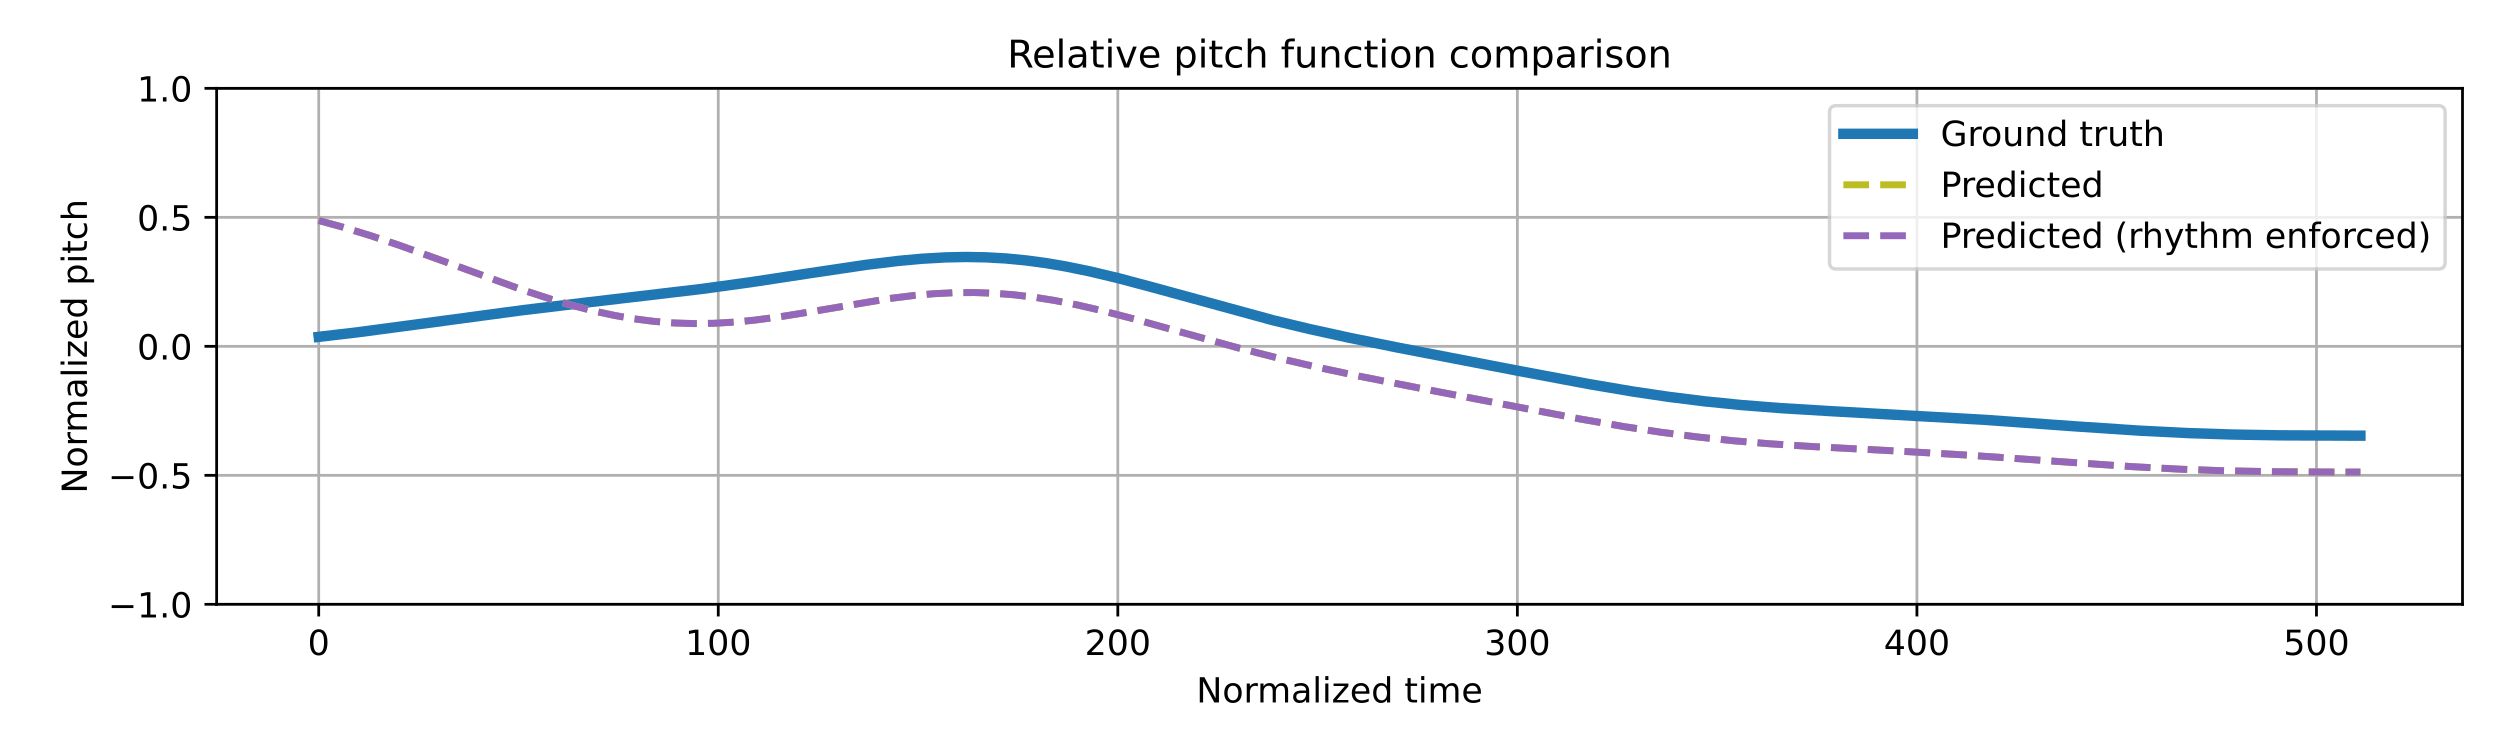
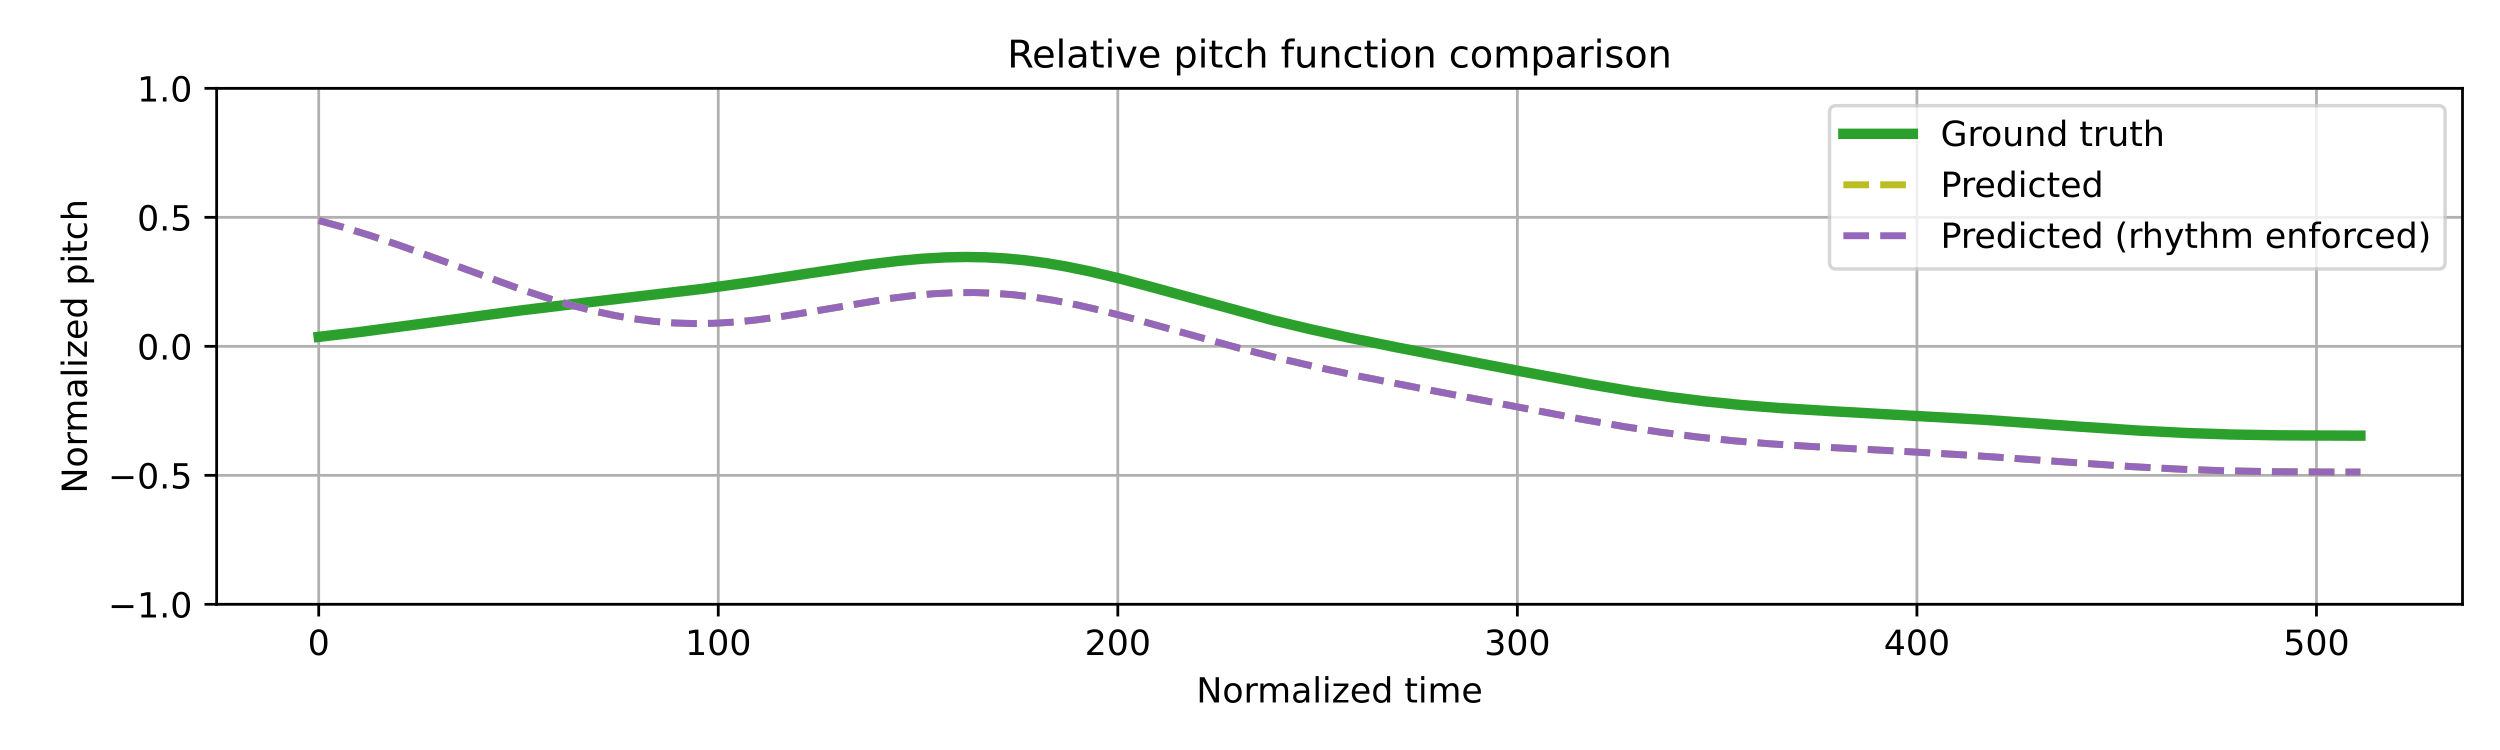
<svg xmlns="http://www.w3.org/2000/svg" xmlns:xlink="http://www.w3.org/1999/xlink" width="720pt" height="216pt" viewBox="0 0 720 216" version="1.1">
  <defs>
    <style type="text/css">*{stroke-linejoin: round; stroke-linecap: butt}</style>
  </defs>
  <g id="figure_1">
    <g id="patch_1">
      <path d="M 0 216  L 720 216  L 720 0  L 0 0  z " style="fill: #ffffff" />
    </g>
    <g id="axes_1">
      <g id="patch_2">
        <path d="M 62.39 174.04  L 709.2 174.04  L 709.2 25.44  L 62.39 25.44  z " style="fill: #ffffff" />
      </g>
      <g id="matplotlib.axis_1">
        <g id="xtick_1">
          <g id="line2d_1">
-             <path d="M 91.79 174.04  L 91.79 25.44  " clip-path="url(#pd2de7df1c4)" style="fill: none; stroke: #b0b0b0; stroke-width: 0.8; stroke-linecap: square" />
+             <path d="M 91.79 174.04  L 91.79 25.44  " clip-path="url(#pd14e88c6f9)" style="fill: none; stroke: #b0b0b0; stroke-width: 0.8; stroke-linecap: square" />
          </g>
          <g id="line2d_2">
            <defs>
-               <path id="mac3ce81e93" d="M 0 0  L 0 3.5  " style="stroke: #000000; stroke-width: 0.8" />
-             </defs>
-             <g>
-               <use xlink:href="#mac3ce81e93" x="91.79" y="174.04" style="stroke: #000000; stroke-width: 0.8" />
+               <path id="mc4f18d1782" d="M 0 0  L 0 3.5  " style="stroke: #000000; stroke-width: 0.8" />
+             </defs>
+             <g>
+               <use xlink:href="#mc4f18d1782" x="91.79" y="174.04" style="stroke: #000000; stroke-width: 0.8" />
            </g>
          </g>
          <g id="text_1">
            <g transform="translate(88.60921 188.6384) scale(0.1 -0.1)">
              <defs>
                <path id="DejaVuSans-30" d="M 2034 4250  Q 1547 4250 1301 3770  Q 1056 3291 1056 2328  Q 1056 1369 1301 889  Q 1547 409 2034 409  Q 2525 409 2770 889  Q 3016 1369 3016 2328  Q 3016 3291 2770 3770  Q 2525 4250 2034 4250  z M 2034 4750  Q 2819 4750 3233 4129  Q 3647 3509 3647 2328  Q 3647 1150 3233 529  Q 2819 -91 2034 -91  Q 1250 -91 836 529  Q 422 1150 422 2328  Q 422 3509 836 4129  Q 1250 4750 2034 4750  z " transform="scale(0.015625)" />
              </defs>
              <use xlink:href="#DejaVuSans-30" />
            </g>
          </g>
        </g>
        <g id="xtick_2">
          <g id="line2d_3">
-             <path d="M 206.861 174.04  L 206.861 25.44  " clip-path="url(#pd2de7df1c4)" style="fill: none; stroke: #b0b0b0; stroke-width: 0.8; stroke-linecap: square" />
+             <path d="M 206.861 174.04  L 206.861 25.44  " clip-path="url(#pd14e88c6f9)" style="fill: none; stroke: #b0b0b0; stroke-width: 0.8; stroke-linecap: square" />
          </g>
          <g id="line2d_4">
            <g>
-               <use xlink:href="#mac3ce81e93" x="206.861" y="174.04" style="stroke: #000000; stroke-width: 0.8" />
+               <use xlink:href="#mc4f18d1782" x="206.861" y="174.04" style="stroke: #000000; stroke-width: 0.8" />
            </g>
          </g>
          <g id="text_2">
            <g transform="translate(197.317 188.6384) scale(0.1 -0.1)">
              <defs>
                <path id="DejaVuSans-31" d="M 794 531  L 1825 531  L 1825 4091  L 703 3866  L 703 4441  L 1819 4666  L 2450 4666  L 2450 531  L 3481 531  L 3481 0  L 794 0  L 794 531  z " transform="scale(0.015625)" />
              </defs>
              <use xlink:href="#DejaVuSans-31" />
              <use xlink:href="#DejaVuSans-30" transform="translate(63.62305 0)" />
              <use xlink:href="#DejaVuSans-30" transform="translate(127.2461 0)" />
            </g>
          </g>
        </g>
        <g id="xtick_3">
          <g id="line2d_5">
-             <path d="M 321.931 174.04  L 321.931 25.44  " clip-path="url(#pd2de7df1c4)" style="fill: none; stroke: #b0b0b0; stroke-width: 0.8; stroke-linecap: square" />
+             <path d="M 321.931 174.04  L 321.931 25.44  " clip-path="url(#pd14e88c6f9)" style="fill: none; stroke: #b0b0b0; stroke-width: 0.8; stroke-linecap: square" />
          </g>
          <g id="line2d_6">
            <g>
-               <use xlink:href="#mac3ce81e93" x="321.931" y="174.04" style="stroke: #000000; stroke-width: 0.8" />
+               <use xlink:href="#mc4f18d1782" x="321.931" y="174.04" style="stroke: #000000; stroke-width: 0.8" />
            </g>
          </g>
          <g id="text_3">
            <g transform="translate(312.3872 188.6384) scale(0.1 -0.1)">
              <defs>
                <path id="DejaVuSans-32" d="M 1228 531  L 3431 531  L 3431 0  L 469 0  L 469 531  Q 828 903 1448 1529  Q 2069 2156 2228 2338  Q 2531 2678 2651 2914  Q 2772 3150 2772 3378  Q 2772 3750 2511 3984  Q 2250 4219 1831 4219  Q 1534 4219 1204 4116  Q 875 4013 500 3803  L 500 4441  Q 881 4594 1212 4672  Q 1544 4750 1819 4750  Q 2544 4750 2975 4387  Q 3406 4025 3406 3419  Q 3406 3131 3298 2873  Q 3191 2616 2906 2266  Q 2828 2175 2409 1742  Q 1991 1309 1228 531  z " transform="scale(0.015625)" />
              </defs>
              <use xlink:href="#DejaVuSans-32" />
              <use xlink:href="#DejaVuSans-30" transform="translate(63.62305 0)" />
              <use xlink:href="#DejaVuSans-30" transform="translate(127.2461 0)" />
            </g>
          </g>
        </g>
        <g id="xtick_4">
          <g id="line2d_7">
-             <path d="M 437.001 174.04  L 437.001 25.44  " clip-path="url(#pd2de7df1c4)" style="fill: none; stroke: #b0b0b0; stroke-width: 0.8; stroke-linecap: square" />
+             <path d="M 437.001 174.04  L 437.001 25.44  " clip-path="url(#pd14e88c6f9)" style="fill: none; stroke: #b0b0b0; stroke-width: 0.8; stroke-linecap: square" />
          </g>
          <g id="line2d_8">
            <g>
-               <use xlink:href="#mac3ce81e93" x="437.001" y="174.04" style="stroke: #000000; stroke-width: 0.8" />
+               <use xlink:href="#mc4f18d1782" x="437.001" y="174.04" style="stroke: #000000; stroke-width: 0.8" />
            </g>
          </g>
          <g id="text_4">
            <g transform="translate(427.4575 188.6384) scale(0.1 -0.1)">
              <defs>
                <path id="DejaVuSans-33" d="M 2597 2516  Q 3050 2419 3304 2112  Q 3559 1806 3559 1356  Q 3559 666 3084 287  Q 2609 -91 1734 -91  Q 1441 -91 1130 -33  Q 819 25 488 141  L 488 750  Q 750 597 1062 519  Q 1375 441 1716 441  Q 2309 441 2620 675  Q 2931 909 2931 1356  Q 2931 1769 2642 2001  Q 2353 2234 1838 2234  L 1294 2234  L 1294 2753  L 1863 2753  Q 2328 2753 2575 2939  Q 2822 3125 2822 3475  Q 2822 3834 2567 4026  Q 2313 4219 1838 4219  Q 1578 4219 1281 4162  Q 984 4106 628 3988  L 628 4550  Q 988 4650 1302 4700  Q 1616 4750 1894 4750  Q 2613 4750 3031 4423  Q 3450 4097 3450 3541  Q 3450 3153 3228 2886  Q 3006 2619 2597 2516  z " transform="scale(0.015625)" />
              </defs>
              <use xlink:href="#DejaVuSans-33" />
              <use xlink:href="#DejaVuSans-30" transform="translate(63.62305 0)" />
              <use xlink:href="#DejaVuSans-30" transform="translate(127.2461 0)" />
            </g>
          </g>
        </g>
        <g id="xtick_5">
          <g id="line2d_9">
-             <path d="M 552.072 174.04  L 552.072 25.44  " clip-path="url(#pd2de7df1c4)" style="fill: none; stroke: #b0b0b0; stroke-width: 0.8; stroke-linecap: square" />
+             <path d="M 552.072 174.04  L 552.072 25.44  " clip-path="url(#pd14e88c6f9)" style="fill: none; stroke: #b0b0b0; stroke-width: 0.8; stroke-linecap: square" />
          </g>
          <g id="line2d_10">
            <g>
-               <use xlink:href="#mac3ce81e93" x="552.072" y="174.04" style="stroke: #000000; stroke-width: 0.8" />
+               <use xlink:href="#mc4f18d1782" x="552.072" y="174.04" style="stroke: #000000; stroke-width: 0.8" />
            </g>
          </g>
          <g id="text_5">
            <g transform="translate(542.5278 188.6384) scale(0.1 -0.1)">
              <defs>
                <path id="DejaVuSans-34" d="M 2419 4116  L 825 1625  L 2419 1625  L 2419 4116  z M 2253 4666  L 3047 4666  L 3047 1625  L 3713 1625  L 3713 1100  L 3047 1100  L 3047 0  L 2419 0  L 2419 1100  L 313 1100  L 313 1709  L 2253 4666  z " transform="scale(0.015625)" />
              </defs>
              <use xlink:href="#DejaVuSans-34" />
              <use xlink:href="#DejaVuSans-30" transform="translate(63.62305 0)" />
              <use xlink:href="#DejaVuSans-30" transform="translate(127.2461 0)" />
            </g>
          </g>
        </g>
        <g id="xtick_6">
          <g id="line2d_11">
-             <path d="M 667.142 174.04  L 667.142 25.44  " clip-path="url(#pd2de7df1c4)" style="fill: none; stroke: #b0b0b0; stroke-width: 0.8; stroke-linecap: square" />
+             <path d="M 667.142 174.04  L 667.142 25.44  " clip-path="url(#pd14e88c6f9)" style="fill: none; stroke: #b0b0b0; stroke-width: 0.8; stroke-linecap: square" />
          </g>
          <g id="line2d_12">
            <g>
-               <use xlink:href="#mac3ce81e93" x="667.142" y="174.04" style="stroke: #000000; stroke-width: 0.8" />
+               <use xlink:href="#mc4f18d1782" x="667.142" y="174.04" style="stroke: #000000; stroke-width: 0.8" />
            </g>
          </g>
          <g id="text_6">
            <g transform="translate(657.5981 188.6384) scale(0.1 -0.1)">
              <defs>
                <path id="DejaVuSans-35" d="M 691 4666  L 3169 4666  L 3169 4134  L 1269 4134  L 1269 2991  Q 1406 3038 1543 3061  Q 1681 3084 1819 3084  Q 2600 3084 3056 2656  Q 3513 2228 3513 1497  Q 3513 744 3044 326  Q 2575 -91 1722 -91  Q 1428 -91 1123 -41  Q 819 9 494 109  L 494 744  Q 775 591 1075 516  Q 1375 441 1709 441  Q 2250 441 2565 725  Q 2881 1009 2881 1497  Q 2881 1984 2565 2268  Q 2250 2553 1709 2553  Q 1456 2553 1204 2497  Q 953 2441 691 2322  L 691 4666  z " transform="scale(0.015625)" />
              </defs>
              <use xlink:href="#DejaVuSans-35" />
              <use xlink:href="#DejaVuSans-30" transform="translate(63.62305 0)" />
              <use xlink:href="#DejaVuSans-30" transform="translate(127.2461 0)" />
            </g>
          </g>
        </g>
        <g id="text_7">
          <g transform="translate(344.5544 202.3166) scale(0.1 -0.1)">
            <defs>
              <path id="DejaVuSans-4e" d="M 628 4666  L 1478 4666  L 3547 763  L 3547 4666  L 4159 4666  L 4159 0  L 3309 0  L 1241 3903  L 1241 0  L 628 0  L 628 4666  z " transform="scale(0.015625)" />
              <path id="DejaVuSans-6f" d="M 1959 3097  Q 1497 3097 1228 2736  Q 959 2375 959 1747  Q 959 1119 1226 758  Q 1494 397 1959 397  Q 2419 397 2687 759  Q 2956 1122 2956 1747  Q 2956 2369 2687 2733  Q 2419 3097 1959 3097  z M 1959 3584  Q 2709 3584 3137 3096  Q 3566 2609 3566 1747  Q 3566 888 3137 398  Q 2709 -91 1959 -91  Q 1206 -91 779 398  Q 353 888 353 1747  Q 353 2609 779 3096  Q 1206 3584 1959 3584  z " transform="scale(0.015625)" />
              <path id="DejaVuSans-72" d="M 2631 2963  Q 2534 3019 2420 3045  Q 2306 3072 2169 3072  Q 1681 3072 1420 2755  Q 1159 2438 1159 1844  L 1159 0  L 581 0  L 581 3500  L 1159 3500  L 1159 2956  Q 1341 3275 1631 3429  Q 1922 3584 2338 3584  Q 2397 3584 2469 3576  Q 2541 3569 2628 3553  L 2631 2963  z " transform="scale(0.015625)" />
              <path id="DejaVuSans-6d" d="M 3328 2828  Q 3544 3216 3844 3400  Q 4144 3584 4550 3584  Q 5097 3584 5394 3201  Q 5691 2819 5691 2113  L 5691 0  L 5113 0  L 5113 2094  Q 5113 2597 4934 2840  Q 4756 3084 4391 3084  Q 3944 3084 3684 2787  Q 3425 2491 3425 1978  L 3425 0  L 2847 0  L 2847 2094  Q 2847 2600 2669 2842  Q 2491 3084 2119 3084  Q 1678 3084 1418 2786  Q 1159 2488 1159 1978  L 1159 0  L 581 0  L 581 3500  L 1159 3500  L 1159 2956  Q 1356 3278 1631 3431  Q 1906 3584 2284 3584  Q 2666 3584 2933 3390  Q 3200 3197 3328 2828  z " transform="scale(0.015625)" />
              <path id="DejaVuSans-61" d="M 2194 1759  Q 1497 1759 1228 1600  Q 959 1441 959 1056  Q 959 750 1161 570  Q 1363 391 1709 391  Q 2188 391 2477 730  Q 2766 1069 2766 1631  L 2766 1759  L 2194 1759  z M 3341 1997  L 3341 0  L 2766 0  L 2766 531  Q 2569 213 2275 61  Q 1981 -91 1556 -91  Q 1019 -91 701 211  Q 384 513 384 1019  Q 384 1609 779 1909  Q 1175 2209 1959 2209  L 2766 2209  L 2766 2266  Q 2766 2663 2505 2880  Q 2244 3097 1772 3097  Q 1472 3097 1187 3025  Q 903 2953 641 2809  L 641 3341  Q 956 3463 1253 3523  Q 1550 3584 1831 3584  Q 2591 3584 2966 3190  Q 3341 2797 3341 1997  z " transform="scale(0.015625)" />
              <path id="DejaVuSans-6c" d="M 603 4863  L 1178 4863  L 1178 0  L 603 0  L 603 4863  z " transform="scale(0.015625)" />
              <path id="DejaVuSans-69" d="M 603 3500  L 1178 3500  L 1178 0  L 603 0  L 603 3500  z M 603 4863  L 1178 4863  L 1178 4134  L 603 4134  L 603 4863  z " transform="scale(0.015625)" />
              <path id="DejaVuSans-7a" d="M 353 3500  L 3084 3500  L 3084 2975  L 922 459  L 3084 459  L 3084 0  L 275 0  L 275 525  L 2438 3041  L 353 3041  L 353 3500  z " transform="scale(0.015625)" />
              <path id="DejaVuSans-65" d="M 3597 1894  L 3597 1613  L 953 1613  Q 991 1019 1311 708  Q 1631 397 2203 397  Q 2534 397 2845 478  Q 3156 559 3463 722  L 3463 178  Q 3153 47 2828 -22  Q 2503 -91 2169 -91  Q 1331 -91 842 396  Q 353 884 353 1716  Q 353 2575 817 3079  Q 1281 3584 2069 3584  Q 2775 3584 3186 3129  Q 3597 2675 3597 1894  z M 3022 2063  Q 3016 2534 2758 2815  Q 2500 3097 2075 3097  Q 1594 3097 1305 2825  Q 1016 2553 972 2059  L 3022 2063  z " transform="scale(0.015625)" />
              <path id="DejaVuSans-64" d="M 2906 2969  L 2906 4863  L 3481 4863  L 3481 0  L 2906 0  L 2906 525  Q 2725 213 2448 61  Q 2172 -91 1784 -91  Q 1150 -91 751 415  Q 353 922 353 1747  Q 353 2572 751 3078  Q 1150 3584 1784 3584  Q 2172 3584 2448 3432  Q 2725 3281 2906 2969  z M 947 1747  Q 947 1113 1208 752  Q 1469 391 1925 391  Q 2381 391 2643 752  Q 2906 1113 2906 1747  Q 2906 2381 2643 2742  Q 2381 3103 1925 3103  Q 1469 3103 1208 2742  Q 947 2381 947 1747  z " transform="scale(0.015625)" />
              <path id="DejaVuSans-20" transform="scale(0.015625)" />
              <path id="DejaVuSans-74" d="M 1172 4494  L 1172 3500  L 2356 3500  L 2356 3053  L 1172 3053  L 1172 1153  Q 1172 725 1289 603  Q 1406 481 1766 481  L 2356 481  L 2356 0  L 1766 0  Q 1100 0 847 248  Q 594 497 594 1153  L 594 3053  L 172 3053  L 172 3500  L 594 3500  L 594 4494  L 1172 4494  z " transform="scale(0.015625)" />
            </defs>
            <use xlink:href="#DejaVuSans-4e" />
            <use xlink:href="#DejaVuSans-6f" transform="translate(74.80469 0)" />
            <use xlink:href="#DejaVuSans-72" transform="translate(135.9863 0)" />
            <use xlink:href="#DejaVuSans-6d" transform="translate(175.3496 0)" />
            <use xlink:href="#DejaVuSans-61" transform="translate(272.7617 0)" />
            <use xlink:href="#DejaVuSans-6c" transform="translate(334.041 0)" />
            <use xlink:href="#DejaVuSans-69" transform="translate(361.8242 0)" />
            <use xlink:href="#DejaVuSans-7a" transform="translate(389.6074 0)" />
            <use xlink:href="#DejaVuSans-65" transform="translate(442.0977 0)" />
            <use xlink:href="#DejaVuSans-64" transform="translate(503.6211 0)" />
            <use xlink:href="#DejaVuSans-20" transform="translate(567.0977 0)" />
            <use xlink:href="#DejaVuSans-74" transform="translate(598.8848 0)" />
            <use xlink:href="#DejaVuSans-69" transform="translate(638.0938 0)" />
            <use xlink:href="#DejaVuSans-6d" transform="translate(665.877 0)" />
            <use xlink:href="#DejaVuSans-65" transform="translate(763.2891 0)" />
          </g>
        </g>
      </g>
      <g id="matplotlib.axis_2">
        <g id="ytick_1">
          <g id="line2d_13">
-             <path d="M 62.39 174.04  L 709.2 174.04  " clip-path="url(#pd2de7df1c4)" style="fill: none; stroke: #b0b0b0; stroke-width: 0.8; stroke-linecap: square" />
+             <path d="M 62.39 174.04  L 709.2 174.04  " clip-path="url(#pd14e88c6f9)" style="fill: none; stroke: #b0b0b0; stroke-width: 0.8; stroke-linecap: square" />
          </g>
          <g id="line2d_14">
            <defs>
-               <path id="m3381dcbf7c" d="M 0 0  L -3.5 0  " style="stroke: #000000; stroke-width: 0.8" />
-             </defs>
-             <g>
-               <use xlink:href="#m3381dcbf7c" x="62.39" y="174.04" style="stroke: #000000; stroke-width: 0.8" />
+               <path id="m14d53336b7" d="M 0 0  L -3.5 0  " style="stroke: #000000; stroke-width: 0.8" />
+             </defs>
+             <g>
+               <use xlink:href="#m14d53336b7" x="62.39" y="174.04" style="stroke: #000000; stroke-width: 0.8" />
            </g>
          </g>
          <g id="text_8">
            <g transform="translate(31.10719 177.8392) scale(0.1 -0.1)">
              <defs>
                <path id="DejaVuSans-2212" d="M 678 2272  L 4684 2272  L 4684 1741  L 678 1741  L 678 2272  z " transform="scale(0.015625)" />
                <path id="DejaVuSans-2e" d="M 684 794  L 1344 794  L 1344 0  L 684 0  L 684 794  z " transform="scale(0.015625)" />
              </defs>
              <use xlink:href="#DejaVuSans-2212" />
              <use xlink:href="#DejaVuSans-31" transform="translate(83.78906 0)" />
              <use xlink:href="#DejaVuSans-2e" transform="translate(147.4121 0)" />
              <use xlink:href="#DejaVuSans-30" transform="translate(179.1992 0)" />
            </g>
          </g>
        </g>
        <g id="ytick_2">
          <g id="line2d_15">
-             <path d="M 62.39 136.89  L 709.2 136.89  " clip-path="url(#pd2de7df1c4)" style="fill: none; stroke: #b0b0b0; stroke-width: 0.8; stroke-linecap: square" />
+             <path d="M 62.39 136.89  L 709.2 136.89  " clip-path="url(#pd14e88c6f9)" style="fill: none; stroke: #b0b0b0; stroke-width: 0.8; stroke-linecap: square" />
          </g>
          <g id="line2d_16">
            <g>
-               <use xlink:href="#m3381dcbf7c" x="62.39" y="136.89" style="stroke: #000000; stroke-width: 0.8" />
+               <use xlink:href="#m14d53336b7" x="62.39" y="136.89" style="stroke: #000000; stroke-width: 0.8" />
            </g>
          </g>
          <g id="text_9">
            <g transform="translate(31.10719 140.6892) scale(0.1 -0.1)">
              <use xlink:href="#DejaVuSans-2212" />
              <use xlink:href="#DejaVuSans-30" transform="translate(83.78906 0)" />
              <use xlink:href="#DejaVuSans-2e" transform="translate(147.4121 0)" />
              <use xlink:href="#DejaVuSans-35" transform="translate(179.1992 0)" />
            </g>
          </g>
        </g>
        <g id="ytick_3">
          <g id="line2d_17">
-             <path d="M 62.39 99.74  L 709.2 99.74  " clip-path="url(#pd2de7df1c4)" style="fill: none; stroke: #b0b0b0; stroke-width: 0.8; stroke-linecap: square" />
+             <path d="M 62.39 99.74  L 709.2 99.74  " clip-path="url(#pd14e88c6f9)" style="fill: none; stroke: #b0b0b0; stroke-width: 0.8; stroke-linecap: square" />
          </g>
          <g id="line2d_18">
            <g>
-               <use xlink:href="#m3381dcbf7c" x="62.39" y="99.74" style="stroke: #000000; stroke-width: 0.8" />
+               <use xlink:href="#m14d53336b7" x="62.39" y="99.74" style="stroke: #000000; stroke-width: 0.8" />
            </g>
          </g>
          <g id="text_10">
            <g transform="translate(39.48687 103.5392) scale(0.1 -0.1)">
              <use xlink:href="#DejaVuSans-30" />
              <use xlink:href="#DejaVuSans-2e" transform="translate(63.62305 0)" />
              <use xlink:href="#DejaVuSans-30" transform="translate(95.41016 0)" />
            </g>
          </g>
        </g>
        <g id="ytick_4">
          <g id="line2d_19">
-             <path d="M 62.39 62.59  L 709.2 62.59  " clip-path="url(#pd2de7df1c4)" style="fill: none; stroke: #b0b0b0; stroke-width: 0.8; stroke-linecap: square" />
+             <path d="M 62.39 62.59  L 709.2 62.59  " clip-path="url(#pd14e88c6f9)" style="fill: none; stroke: #b0b0b0; stroke-width: 0.8; stroke-linecap: square" />
          </g>
          <g id="line2d_20">
            <g>
-               <use xlink:href="#m3381dcbf7c" x="62.39" y="62.59" style="stroke: #000000; stroke-width: 0.8" />
+               <use xlink:href="#m14d53336b7" x="62.39" y="62.59" style="stroke: #000000; stroke-width: 0.8" />
            </g>
          </g>
          <g id="text_11">
            <g transform="translate(39.48687 66.38922) scale(0.1 -0.1)">
              <use xlink:href="#DejaVuSans-30" />
              <use xlink:href="#DejaVuSans-2e" transform="translate(63.62305 0)" />
              <use xlink:href="#DejaVuSans-35" transform="translate(95.41016 0)" />
            </g>
          </g>
        </g>
        <g id="ytick_5">
          <g id="line2d_21">
-             <path d="M 62.39 25.44  L 709.2 25.44  " clip-path="url(#pd2de7df1c4)" style="fill: none; stroke: #b0b0b0; stroke-width: 0.8; stroke-linecap: square" />
+             <path d="M 62.39 25.44  L 709.2 25.44  " clip-path="url(#pd14e88c6f9)" style="fill: none; stroke: #b0b0b0; stroke-width: 0.8; stroke-linecap: square" />
          </g>
          <g id="line2d_22">
            <g>
-               <use xlink:href="#m3381dcbf7c" x="62.39" y="25.44" style="stroke: #000000; stroke-width: 0.8" />
+               <use xlink:href="#m14d53336b7" x="62.39" y="25.44" style="stroke: #000000; stroke-width: 0.8" />
            </g>
          </g>
          <g id="text_12">
            <g transform="translate(39.48687 29.23922) scale(0.1 -0.1)">
              <use xlink:href="#DejaVuSans-31" />
              <use xlink:href="#DejaVuSans-2e" transform="translate(63.62305 0)" />
              <use xlink:href="#DejaVuSans-30" transform="translate(95.41016 0)" />
            </g>
          </g>
        </g>
        <g id="text_13">
          <g transform="translate(25.0275 142.1259) rotate(-90) scale(0.1 -0.1)">
            <defs>
              <path id="DejaVuSans-70" d="M 1159 525  L 1159 -1331  L 581 -1331  L 581 3500  L 1159 3500  L 1159 2969  Q 1341 3281 1617 3432  Q 1894 3584 2278 3584  Q 2916 3584 3314 3078  Q 3713 2572 3713 1747  Q 3713 922 3314 415  Q 2916 -91 2278 -91  Q 1894 -91 1617 61  Q 1341 213 1159 525  z M 3116 1747  Q 3116 2381 2855 2742  Q 2594 3103 2138 3103  Q 1681 3103 1420 2742  Q 1159 2381 1159 1747  Q 1159 1113 1420 752  Q 1681 391 2138 391  Q 2594 391 2855 752  Q 3116 1113 3116 1747  z " transform="scale(0.015625)" />
              <path id="DejaVuSans-63" d="M 3122 3366  L 3122 2828  Q 2878 2963 2633 3030  Q 2388 3097 2138 3097  Q 1578 3097 1268 2742  Q 959 2388 959 1747  Q 959 1106 1268 751  Q 1578 397 2138 397  Q 2388 397 2633 464  Q 2878 531 3122 666  L 3122 134  Q 2881 22 2623 -34  Q 2366 -91 2075 -91  Q 1284 -91 818 406  Q 353 903 353 1747  Q 353 2603 823 3093  Q 1294 3584 2113 3584  Q 2378 3584 2631 3529  Q 2884 3475 3122 3366  z " transform="scale(0.015625)" />
              <path id="DejaVuSans-68" d="M 3513 2113  L 3513 0  L 2938 0  L 2938 2094  Q 2938 2591 2744 2837  Q 2550 3084 2163 3084  Q 1697 3084 1428 2787  Q 1159 2491 1159 1978  L 1159 0  L 581 0  L 581 4863  L 1159 4863  L 1159 2956  Q 1366 3272 1645 3428  Q 1925 3584 2291 3584  Q 2894 3584 3203 3211  Q 3513 2838 3513 2113  z " transform="scale(0.015625)" />
            </defs>
            <use xlink:href="#DejaVuSans-4e" />
            <use xlink:href="#DejaVuSans-6f" transform="translate(74.80469 0)" />
            <use xlink:href="#DejaVuSans-72" transform="translate(135.9863 0)" />
            <use xlink:href="#DejaVuSans-6d" transform="translate(175.3496 0)" />
            <use xlink:href="#DejaVuSans-61" transform="translate(272.7617 0)" />
            <use xlink:href="#DejaVuSans-6c" transform="translate(334.041 0)" />
            <use xlink:href="#DejaVuSans-69" transform="translate(361.8242 0)" />
            <use xlink:href="#DejaVuSans-7a" transform="translate(389.6074 0)" />
            <use xlink:href="#DejaVuSans-65" transform="translate(442.0977 0)" />
            <use xlink:href="#DejaVuSans-64" transform="translate(503.6211 0)" />
            <use xlink:href="#DejaVuSans-20" transform="translate(567.0977 0)" />
            <use xlink:href="#DejaVuSans-70" transform="translate(598.8848 0)" />
            <use xlink:href="#DejaVuSans-69" transform="translate(662.3613 0)" />
            <use xlink:href="#DejaVuSans-74" transform="translate(690.1445 0)" />
            <use xlink:href="#DejaVuSans-63" transform="translate(729.3535 0)" />
            <use xlink:href="#DejaVuSans-68" transform="translate(784.334 0)" />
          </g>
        </g>
      </g>
      <g id="line2d_23">
-         <path d="M 91.79 97.011  L 103.297 95.66  L 119.407 93.513  L 150.476 89.335  L 168.888 87.129  L 202.258 83.194  L 216.066 81.297  L 233.327 78.67  L 249.437 76.273  L 258.642 75.148  L 265.547 74.516  L 272.451 74.125  L 278.204 74.012  L 283.958 74.113  L 289.711 74.439  L 295.465 74.992  L 301.218 75.765  L 306.972 76.744  L 313.876 78.16  L 321.931 80.082  L 331.137 82.526  L 366.808 92.281  L 377.165 94.767  L 388.672 97.294  L 402.48 100.092  L 437.001 106.754  L 457.714 110.636  L 470.372 112.78  L 480.728 114.31  L 491.084 115.6  L 501.441 116.644  L 512.948 117.549  L 526.756 118.385  L 571.633 120.911  L 598.1 122.821  L 616.511 124.045  L 630.319 124.734  L 642.977 125.146  L 656.785 125.378  L 677.498 125.467  L 679.8 125.468  L 679.8 125.468  " clip-path="url(#pd2de7df1c4)" style="fill: none; stroke: #1f77b4; stroke-width: 3; stroke-linecap: square" />
+         <path d="M 91.79 97.011  L 103.297 95.66  L 119.407 93.513  L 150.476 89.335  L 168.888 87.129  L 202.258 83.194  L 216.066 81.297  L 233.327 78.67  L 249.437 76.273  L 258.642 75.148  L 265.547 74.516  L 272.451 74.125  L 278.204 74.012  L 283.958 74.113  L 289.711 74.439  L 295.465 74.992  L 301.218 75.765  L 306.972 76.744  L 313.876 78.16  L 321.931 80.082  L 331.137 82.526  L 366.808 92.281  L 377.165 94.767  L 388.672 97.294  L 402.48 100.092  L 437.001 106.754  L 457.714 110.636  L 470.372 112.78  L 480.728 114.31  L 491.084 115.6  L 501.441 116.644  L 512.948 117.549  L 526.756 118.385  L 571.633 120.911  L 598.1 122.821  L 616.511 124.045  L 630.319 124.734  L 642.977 125.146  L 656.785 125.378  L 677.498 125.467  L 679.8 125.468  L 679.8 125.468  " clip-path="url(#pd14e88c6f9)" style="fill: none; stroke: #2ca02c; stroke-width: 3; stroke-linecap: square" />
      </g>
      <g id="line2d_24">
-         <path d="M 91.79 63.518  L 98.695 65.409  L 106.75 67.878  L 114.805 70.579  L 125.161 74.287  L 150.476 83.486  L 158.531 86.118  L 165.435 88.133  L 171.189 89.6  L 176.942 90.842  L 182.696 91.836  L 188.449 92.564  L 194.203 93.017  L 199.957 93.194  L 205.71 93.105  L 211.464 92.769  L 217.217 92.213  L 224.121 91.306  L 232.176 90.014  L 256.341 85.947  L 263.245 85.096  L 268.999 84.59  L 274.752 84.302  L 280.506 84.252  L 286.259 84.45  L 292.013 84.899  L 297.766 85.588  L 303.52 86.502  L 310.424 87.86  L 317.328 89.453  L 326.534 91.842  L 341.493 96.028  L 356.452 100.155  L 367.959 103.093  L 379.466 105.777  L 392.124 108.475  L 409.384 111.898  L 455.413 120.729  L 468.07 122.917  L 478.427 124.494  L 488.783 125.834  L 499.139 126.926  L 509.496 127.793  L 522.153 128.618  L 546.318 129.891  L 565.88 131.027  L 586.593 132.473  L 614.209 134.403  L 628.018 135.131  L 640.676 135.581  L 654.484 135.846  L 672.895 135.955  L 679.8 135.962  L 679.8 135.962  " clip-path="url(#pd2de7df1c4)" style="fill: none; stroke-dasharray: 7.4,3.2; stroke-dashoffset: 0; stroke: #bcbd22; stroke-width: 2" />
+         <path d="M 91.79 63.518  L 98.695 65.409  L 106.75 67.878  L 114.805 70.579  L 125.161 74.287  L 150.476 83.486  L 158.531 86.118  L 165.435 88.133  L 171.189 89.6  L 176.942 90.842  L 182.696 91.836  L 188.449 92.564  L 194.203 93.017  L 199.957 93.194  L 205.71 93.105  L 211.464 92.769  L 217.217 92.213  L 224.121 91.306  L 232.176 90.014  L 256.341 85.947  L 263.245 85.096  L 268.999 84.59  L 274.752 84.302  L 280.506 84.252  L 286.259 84.45  L 292.013 84.899  L 297.766 85.588  L 303.52 86.502  L 310.424 87.86  L 317.328 89.453  L 326.534 91.842  L 341.493 96.028  L 356.452 100.155  L 367.959 103.093  L 379.466 105.777  L 392.124 108.475  L 409.384 111.898  L 455.413 120.729  L 468.07 122.917  L 478.427 124.494  L 488.783 125.834  L 499.139 126.926  L 509.496 127.793  L 522.153 128.618  L 546.318 129.891  L 565.88 131.027  L 586.593 132.473  L 614.209 134.403  L 628.018 135.131  L 640.676 135.581  L 654.484 135.846  L 672.895 135.955  L 679.8 135.962  L 679.8 135.962  " clip-path="url(#pd14e88c6f9)" style="fill: none; stroke-dasharray: 7.4,3.2; stroke-dashoffset: 0; stroke: #bcbd22; stroke-width: 2" />
      </g>
      <g id="line2d_25">
-         <path d="M 91.79 63.518  L 98.695 65.409  L 106.75 67.878  L 114.805 70.579  L 125.161 74.287  L 150.476 83.486  L 158.531 86.118  L 165.435 88.133  L 171.189 89.6  L 176.942 90.842  L 182.696 91.836  L 188.449 92.564  L 194.203 93.017  L 199.957 93.194  L 205.71 93.105  L 211.464 92.769  L 217.217 92.213  L 224.121 91.306  L 232.176 90.014  L 256.341 85.947  L 263.245 85.096  L 268.999 84.59  L 274.752 84.302  L 280.506 84.252  L 286.259 84.45  L 292.013 84.899  L 297.766 85.588  L 303.52 86.502  L 310.424 87.86  L 317.328 89.453  L 326.534 91.842  L 341.493 96.028  L 356.452 100.155  L 367.959 103.093  L 379.466 105.777  L 392.124 108.475  L 409.384 111.898  L 455.413 120.729  L 468.07 122.917  L 478.427 124.494  L 488.783 125.834  L 499.139 126.926  L 509.496 127.793  L 522.153 128.618  L 546.318 129.891  L 565.88 131.027  L 586.593 132.473  L 614.209 134.403  L 628.018 135.131  L 640.676 135.581  L 654.484 135.846  L 672.895 135.955  L 679.8 135.962  L 679.8 135.962  " clip-path="url(#pd2de7df1c4)" style="fill: none; stroke-dasharray: 7.4,3.2; stroke-dashoffset: 0; stroke: #9467bd; stroke-width: 2" />
+         <path d="M 91.79 63.518  L 98.695 65.409  L 106.75 67.878  L 114.805 70.579  L 125.161 74.287  L 150.476 83.486  L 158.531 86.118  L 165.435 88.133  L 171.189 89.6  L 176.942 90.842  L 182.696 91.836  L 188.449 92.564  L 194.203 93.017  L 199.957 93.194  L 205.71 93.105  L 211.464 92.769  L 217.217 92.213  L 224.121 91.306  L 232.176 90.014  L 256.341 85.947  L 263.245 85.096  L 268.999 84.59  L 274.752 84.302  L 280.506 84.252  L 286.259 84.45  L 292.013 84.899  L 297.766 85.588  L 303.52 86.502  L 310.424 87.86  L 317.328 89.453  L 326.534 91.842  L 341.493 96.028  L 356.452 100.155  L 367.959 103.093  L 379.466 105.777  L 392.124 108.475  L 409.384 111.898  L 455.413 120.729  L 468.07 122.917  L 478.427 124.494  L 488.783 125.834  L 499.139 126.926  L 509.496 127.793  L 522.153 128.618  L 546.318 129.891  L 565.88 131.027  L 586.593 132.473  L 614.209 134.403  L 628.018 135.131  L 640.676 135.581  L 654.484 135.846  L 672.895 135.955  L 679.8 135.962  L 679.8 135.962  " clip-path="url(#pd14e88c6f9)" style="fill: none; stroke-dasharray: 7.4,3.2; stroke-dashoffset: 0; stroke: #9467bd; stroke-width: 2" />
      </g>
      <g id="patch_3">
        <path d="M 62.39 174.04  L 62.39 25.44  " style="fill: none; stroke: #000000; stroke-width: 0.8; stroke-linejoin: miter; stroke-linecap: square" />
      </g>
      <g id="patch_4">
        <path d="M 709.2 174.04  L 709.2 25.44  " style="fill: none; stroke: #000000; stroke-width: 0.8; stroke-linejoin: miter; stroke-linecap: square" />
      </g>
      <g id="patch_5">
        <path d="M 62.39 174.04  L 709.2 174.04  " style="fill: none; stroke: #000000; stroke-width: 0.8; stroke-linejoin: miter; stroke-linecap: square" />
      </g>
      <g id="patch_6">
        <path d="M 62.39 25.44  L 709.2 25.44  " style="fill: none; stroke: #000000; stroke-width: 0.8; stroke-linejoin: miter; stroke-linecap: square" />
      </g>
      <g id="text_14">
        <g transform="translate(290.1045 19.44) scale(0.11 -0.11)">
          <defs>
            <path id="DejaVuSans-52" d="M 2841 2188  Q 3044 2119 3236 1894  Q 3428 1669 3622 1275  L 4263 0  L 3584 0  L 2988 1197  Q 2756 1666 2539 1819  Q 2322 1972 1947 1972  L 1259 1972  L 1259 0  L 628 0  L 628 4666  L 2053 4666  Q 2853 4666 3247 4331  Q 3641 3997 3641 3322  Q 3641 2881 3436 2590  Q 3231 2300 2841 2188  z M 1259 4147  L 1259 2491  L 2053 2491  Q 2509 2491 2742 2702  Q 2975 2913 2975 3322  Q 2975 3731 2742 3939  Q 2509 4147 2053 4147  L 1259 4147  z " transform="scale(0.015625)" />
            <path id="DejaVuSans-76" d="M 191 3500  L 800 3500  L 1894 563  L 2988 3500  L 3597 3500  L 2284 0  L 1503 0  L 191 3500  z " transform="scale(0.015625)" />
            <path id="DejaVuSans-66" d="M 2375 4863  L 2375 4384  L 1825 4384  Q 1516 4384 1395 4259  Q 1275 4134 1275 3809  L 1275 3500  L 2222 3500  L 2222 3053  L 1275 3053  L 1275 0  L 697 0  L 697 3053  L 147 3053  L 147 3500  L 697 3500  L 697 3744  Q 697 4328 969 4595  Q 1241 4863 1831 4863  L 2375 4863  z " transform="scale(0.015625)" />
            <path id="DejaVuSans-75" d="M 544 1381  L 544 3500  L 1119 3500  L 1119 1403  Q 1119 906 1312 657  Q 1506 409 1894 409  Q 2359 409 2629 706  Q 2900 1003 2900 1516  L 2900 3500  L 3475 3500  L 3475 0  L 2900 0  L 2900 538  Q 2691 219 2414 64  Q 2138 -91 1772 -91  Q 1169 -91 856 284  Q 544 659 544 1381  z M 1991 3584  L 1991 3584  z " transform="scale(0.015625)" />
            <path id="DejaVuSans-6e" d="M 3513 2113  L 3513 0  L 2938 0  L 2938 2094  Q 2938 2591 2744 2837  Q 2550 3084 2163 3084  Q 1697 3084 1428 2787  Q 1159 2491 1159 1978  L 1159 0  L 581 0  L 581 3500  L 1159 3500  L 1159 2956  Q 1366 3272 1645 3428  Q 1925 3584 2291 3584  Q 2894 3584 3203 3211  Q 3513 2838 3513 2113  z " transform="scale(0.015625)" />
            <path id="DejaVuSans-73" d="M 2834 3397  L 2834 2853  Q 2591 2978 2328 3040  Q 2066 3103 1784 3103  Q 1356 3103 1142 2972  Q 928 2841 928 2578  Q 928 2378 1081 2264  Q 1234 2150 1697 2047  L 1894 2003  Q 2506 1872 2764 1633  Q 3022 1394 3022 966  Q 3022 478 2636 193  Q 2250 -91 1575 -91  Q 1294 -91 989 -36  Q 684 19 347 128  L 347 722  Q 666 556 975 473  Q 1284 391 1588 391  Q 1994 391 2212 530  Q 2431 669 2431 922  Q 2431 1156 2273 1281  Q 2116 1406 1581 1522  L 1381 1569  Q 847 1681 609 1914  Q 372 2147 372 2553  Q 372 3047 722 3315  Q 1072 3584 1716 3584  Q 2034 3584 2315 3537  Q 2597 3491 2834 3397  z " transform="scale(0.015625)" />
          </defs>
          <use xlink:href="#DejaVuSans-52" />
          <use xlink:href="#DejaVuSans-65" transform="translate(64.98242 0)" />
          <use xlink:href="#DejaVuSans-6c" transform="translate(126.5059 0)" />
          <use xlink:href="#DejaVuSans-61" transform="translate(154.2891 0)" />
          <use xlink:href="#DejaVuSans-74" transform="translate(215.5684 0)" />
          <use xlink:href="#DejaVuSans-69" transform="translate(254.7773 0)" />
          <use xlink:href="#DejaVuSans-76" transform="translate(282.5605 0)" />
          <use xlink:href="#DejaVuSans-65" transform="translate(341.7402 0)" />
          <use xlink:href="#DejaVuSans-20" transform="translate(403.2637 0)" />
          <use xlink:href="#DejaVuSans-70" transform="translate(435.0508 0)" />
          <use xlink:href="#DejaVuSans-69" transform="translate(498.5273 0)" />
          <use xlink:href="#DejaVuSans-74" transform="translate(526.3105 0)" />
          <use xlink:href="#DejaVuSans-63" transform="translate(565.5195 0)" />
          <use xlink:href="#DejaVuSans-68" transform="translate(620.5 0)" />
          <use xlink:href="#DejaVuSans-20" transform="translate(683.8789 0)" />
          <use xlink:href="#DejaVuSans-66" transform="translate(715.666 0)" />
          <use xlink:href="#DejaVuSans-75" transform="translate(750.8711 0)" />
          <use xlink:href="#DejaVuSans-6e" transform="translate(814.25 0)" />
          <use xlink:href="#DejaVuSans-63" transform="translate(877.6289 0)" />
          <use xlink:href="#DejaVuSans-74" transform="translate(932.6094 0)" />
          <use xlink:href="#DejaVuSans-69" transform="translate(971.8184 0)" />
          <use xlink:href="#DejaVuSans-6f" transform="translate(999.6016 0)" />
          <use xlink:href="#DejaVuSans-6e" transform="translate(1060.783 0)" />
          <use xlink:href="#DejaVuSans-20" transform="translate(1124.162 0)" />
          <use xlink:href="#DejaVuSans-63" transform="translate(1155.949 0)" />
          <use xlink:href="#DejaVuSans-6f" transform="translate(1210.93 0)" />
          <use xlink:href="#DejaVuSans-6d" transform="translate(1272.111 0)" />
          <use xlink:href="#DejaVuSans-70" transform="translate(1369.523 0)" />
          <use xlink:href="#DejaVuSans-61" transform="translate(1433 0)" />
          <use xlink:href="#DejaVuSans-72" transform="translate(1494.279 0)" />
          <use xlink:href="#DejaVuSans-69" transform="translate(1535.393 0)" />
          <use xlink:href="#DejaVuSans-73" transform="translate(1563.176 0)" />
          <use xlink:href="#DejaVuSans-6f" transform="translate(1615.275 0)" />
          <use xlink:href="#DejaVuSans-6e" transform="translate(1676.457 0)" />
        </g>
      </g>
      <g id="legend_1">
        <g id="patch_7">
          <path d="M 528.894 77.474  L 702.2 77.474  Q 704.2 77.474 704.2 75.474  L 704.2 32.44  Q 704.2 30.44 702.2 30.44  L 528.894 30.44  Q 526.894 30.44 526.894 32.44  L 526.894 75.474  Q 526.894 77.474 528.894 77.474  z " style="fill: #ffffff; opacity: 0.8; stroke: #cccccc; stroke-linejoin: miter" />
        </g>
        <g id="line2d_26">
-           <path d="M 530.894 38.538  L 540.894 38.538  L 550.894 38.538  " style="fill: none; stroke: #1f77b4; stroke-width: 3; stroke-linecap: square" />
+           <path d="M 530.894 38.538  L 540.894 38.538  L 550.894 38.538  " style="fill: none; stroke: #2ca02c; stroke-width: 3; stroke-linecap: square" />
        </g>
        <g id="text_15">
          <g transform="translate(558.8937 42.03844) scale(0.1 -0.1)">
            <defs>
              <path id="DejaVuSans-47" d="M 3809 666  L 3809 1919  L 2778 1919  L 2778 2438  L 4434 2438  L 4434 434  Q 4069 175 3628 42  Q 3188 -91 2688 -91  Q 1594 -91 976 548  Q 359 1188 359 2328  Q 359 3472 976 4111  Q 1594 4750 2688 4750  Q 3144 4750 3555 4637  Q 3966 4525 4313 4306  L 4313 3634  Q 3963 3931 3569 4081  Q 3175 4231 2741 4231  Q 1884 4231 1454 3753  Q 1025 3275 1025 2328  Q 1025 1384 1454 906  Q 1884 428 2741 428  Q 3075 428 3337 486  Q 3600 544 3809 666  z " transform="scale(0.015625)" />
            </defs>
            <use xlink:href="#DejaVuSans-47" />
            <use xlink:href="#DejaVuSans-72" transform="translate(77.49023 0)" />
            <use xlink:href="#DejaVuSans-6f" transform="translate(116.3535 0)" />
            <use xlink:href="#DejaVuSans-75" transform="translate(177.5352 0)" />
            <use xlink:href="#DejaVuSans-6e" transform="translate(240.9141 0)" />
            <use xlink:href="#DejaVuSans-64" transform="translate(304.293 0)" />
            <use xlink:href="#DejaVuSans-20" transform="translate(367.7695 0)" />
            <use xlink:href="#DejaVuSans-74" transform="translate(399.5566 0)" />
            <use xlink:href="#DejaVuSans-72" transform="translate(438.7656 0)" />
            <use xlink:href="#DejaVuSans-75" transform="translate(479.8789 0)" />
            <use xlink:href="#DejaVuSans-74" transform="translate(543.2578 0)" />
            <use xlink:href="#DejaVuSans-68" transform="translate(582.4668 0)" />
          </g>
        </g>
        <g id="line2d_27">
          <path d="M 530.894 53.217  L 540.894 53.217  L 550.894 53.217  " style="fill: none; stroke-dasharray: 7.4,3.2; stroke-dashoffset: 0; stroke: #bcbd22; stroke-width: 2" />
        </g>
        <g id="text_16">
          <g transform="translate(558.8937 56.71656) scale(0.1 -0.1)">
            <defs>
              <path id="DejaVuSans-50" d="M 1259 4147  L 1259 2394  L 2053 2394  Q 2494 2394 2734 2622  Q 2975 2850 2975 3272  Q 2975 3691 2734 3919  Q 2494 4147 2053 4147  L 1259 4147  z M 628 4666  L 2053 4666  Q 2838 4666 3239 4311  Q 3641 3956 3641 3272  Q 3641 2581 3239 2228  Q 2838 1875 2053 1875  L 1259 1875  L 1259 0  L 628 0  L 628 4666  z " transform="scale(0.015625)" />
            </defs>
            <use xlink:href="#DejaVuSans-50" />
            <use xlink:href="#DejaVuSans-72" transform="translate(58.55273 0)" />
            <use xlink:href="#DejaVuSans-65" transform="translate(97.41602 0)" />
            <use xlink:href="#DejaVuSans-64" transform="translate(158.9395 0)" />
            <use xlink:href="#DejaVuSans-69" transform="translate(222.416 0)" />
            <use xlink:href="#DejaVuSans-63" transform="translate(250.1992 0)" />
            <use xlink:href="#DejaVuSans-74" transform="translate(305.1797 0)" />
            <use xlink:href="#DejaVuSans-65" transform="translate(344.3887 0)" />
            <use xlink:href="#DejaVuSans-64" transform="translate(405.9121 0)" />
          </g>
        </g>
        <g id="line2d_28">
          <path d="M 530.894 67.895  L 540.894 67.895  L 550.894 67.895  " style="fill: none; stroke-dasharray: 7.4,3.2; stroke-dashoffset: 0; stroke: #9467bd; stroke-width: 2" />
        </g>
        <g id="text_17">
          <g transform="translate(558.8937 71.39469) scale(0.1 -0.1)">
            <defs>
              <path id="DejaVuSans-28" d="M 1984 4856  Q 1566 4138 1362 3434  Q 1159 2731 1159 2009  Q 1159 1288 1364 580  Q 1569 -128 1984 -844  L 1484 -844  Q 1016 -109 783 600  Q 550 1309 550 2009  Q 550 2706 781 3412  Q 1013 4119 1484 4856  L 1984 4856  z " transform="scale(0.015625)" />
              <path id="DejaVuSans-79" d="M 2059 -325  Q 1816 -950 1584 -1140  Q 1353 -1331 966 -1331  L 506 -1331  L 506 -850  L 844 -850  Q 1081 -850 1212 -737  Q 1344 -625 1503 -206  L 1606 56  L 191 3500  L 800 3500  L 1894 763  L 2988 3500  L 3597 3500  L 2059 -325  z " transform="scale(0.015625)" />
              <path id="DejaVuSans-29" d="M 513 4856  L 1013 4856  Q 1481 4119 1714 3412  Q 1947 2706 1947 2009  Q 1947 1309 1714 600  Q 1481 -109 1013 -844  L 513 -844  Q 928 -128 1133 580  Q 1338 1288 1338 2009  Q 1338 2731 1133 3434  Q 928 4138 513 4856  z " transform="scale(0.015625)" />
            </defs>
            <use xlink:href="#DejaVuSans-50" />
            <use xlink:href="#DejaVuSans-72" transform="translate(58.55273 0)" />
            <use xlink:href="#DejaVuSans-65" transform="translate(97.41602 0)" />
            <use xlink:href="#DejaVuSans-64" transform="translate(158.9395 0)" />
            <use xlink:href="#DejaVuSans-69" transform="translate(222.416 0)" />
            <use xlink:href="#DejaVuSans-63" transform="translate(250.1992 0)" />
            <use xlink:href="#DejaVuSans-74" transform="translate(305.1797 0)" />
            <use xlink:href="#DejaVuSans-65" transform="translate(344.3887 0)" />
            <use xlink:href="#DejaVuSans-64" transform="translate(405.9121 0)" />
            <use xlink:href="#DejaVuSans-20" transform="translate(469.3887 0)" />
            <use xlink:href="#DejaVuSans-28" transform="translate(501.1758 0)" />
            <use xlink:href="#DejaVuSans-72" transform="translate(540.1895 0)" />
            <use xlink:href="#DejaVuSans-68" transform="translate(579.5527 0)" />
            <use xlink:href="#DejaVuSans-79" transform="translate(642.9316 0)" />
            <use xlink:href="#DejaVuSans-74" transform="translate(702.1113 0)" />
            <use xlink:href="#DejaVuSans-68" transform="translate(741.3203 0)" />
            <use xlink:href="#DejaVuSans-6d" transform="translate(804.6992 0)" />
            <use xlink:href="#DejaVuSans-20" transform="translate(902.1113 0)" />
            <use xlink:href="#DejaVuSans-65" transform="translate(933.8984 0)" />
            <use xlink:href="#DejaVuSans-6e" transform="translate(995.4219 0)" />
            <use xlink:href="#DejaVuSans-66" transform="translate(1058.801 0)" />
            <use xlink:href="#DejaVuSans-6f" transform="translate(1094.006 0)" />
            <use xlink:href="#DejaVuSans-72" transform="translate(1155.188 0)" />
            <use xlink:href="#DejaVuSans-63" transform="translate(1194.051 0)" />
            <use xlink:href="#DejaVuSans-65" transform="translate(1249.031 0)" />
            <use xlink:href="#DejaVuSans-64" transform="translate(1310.555 0)" />
            <use xlink:href="#DejaVuSans-29" transform="translate(1374.031 0)" />
          </g>
        </g>
      </g>
    </g>
  </g>
  <defs>
-     <clipPath id="pd2de7df1c4">
+     <clipPath id="pd14e88c6f9">
      <rect x="62.39" y="25.44" width="646.81" height="148.6" />
    </clipPath>
  </defs>
</svg>
